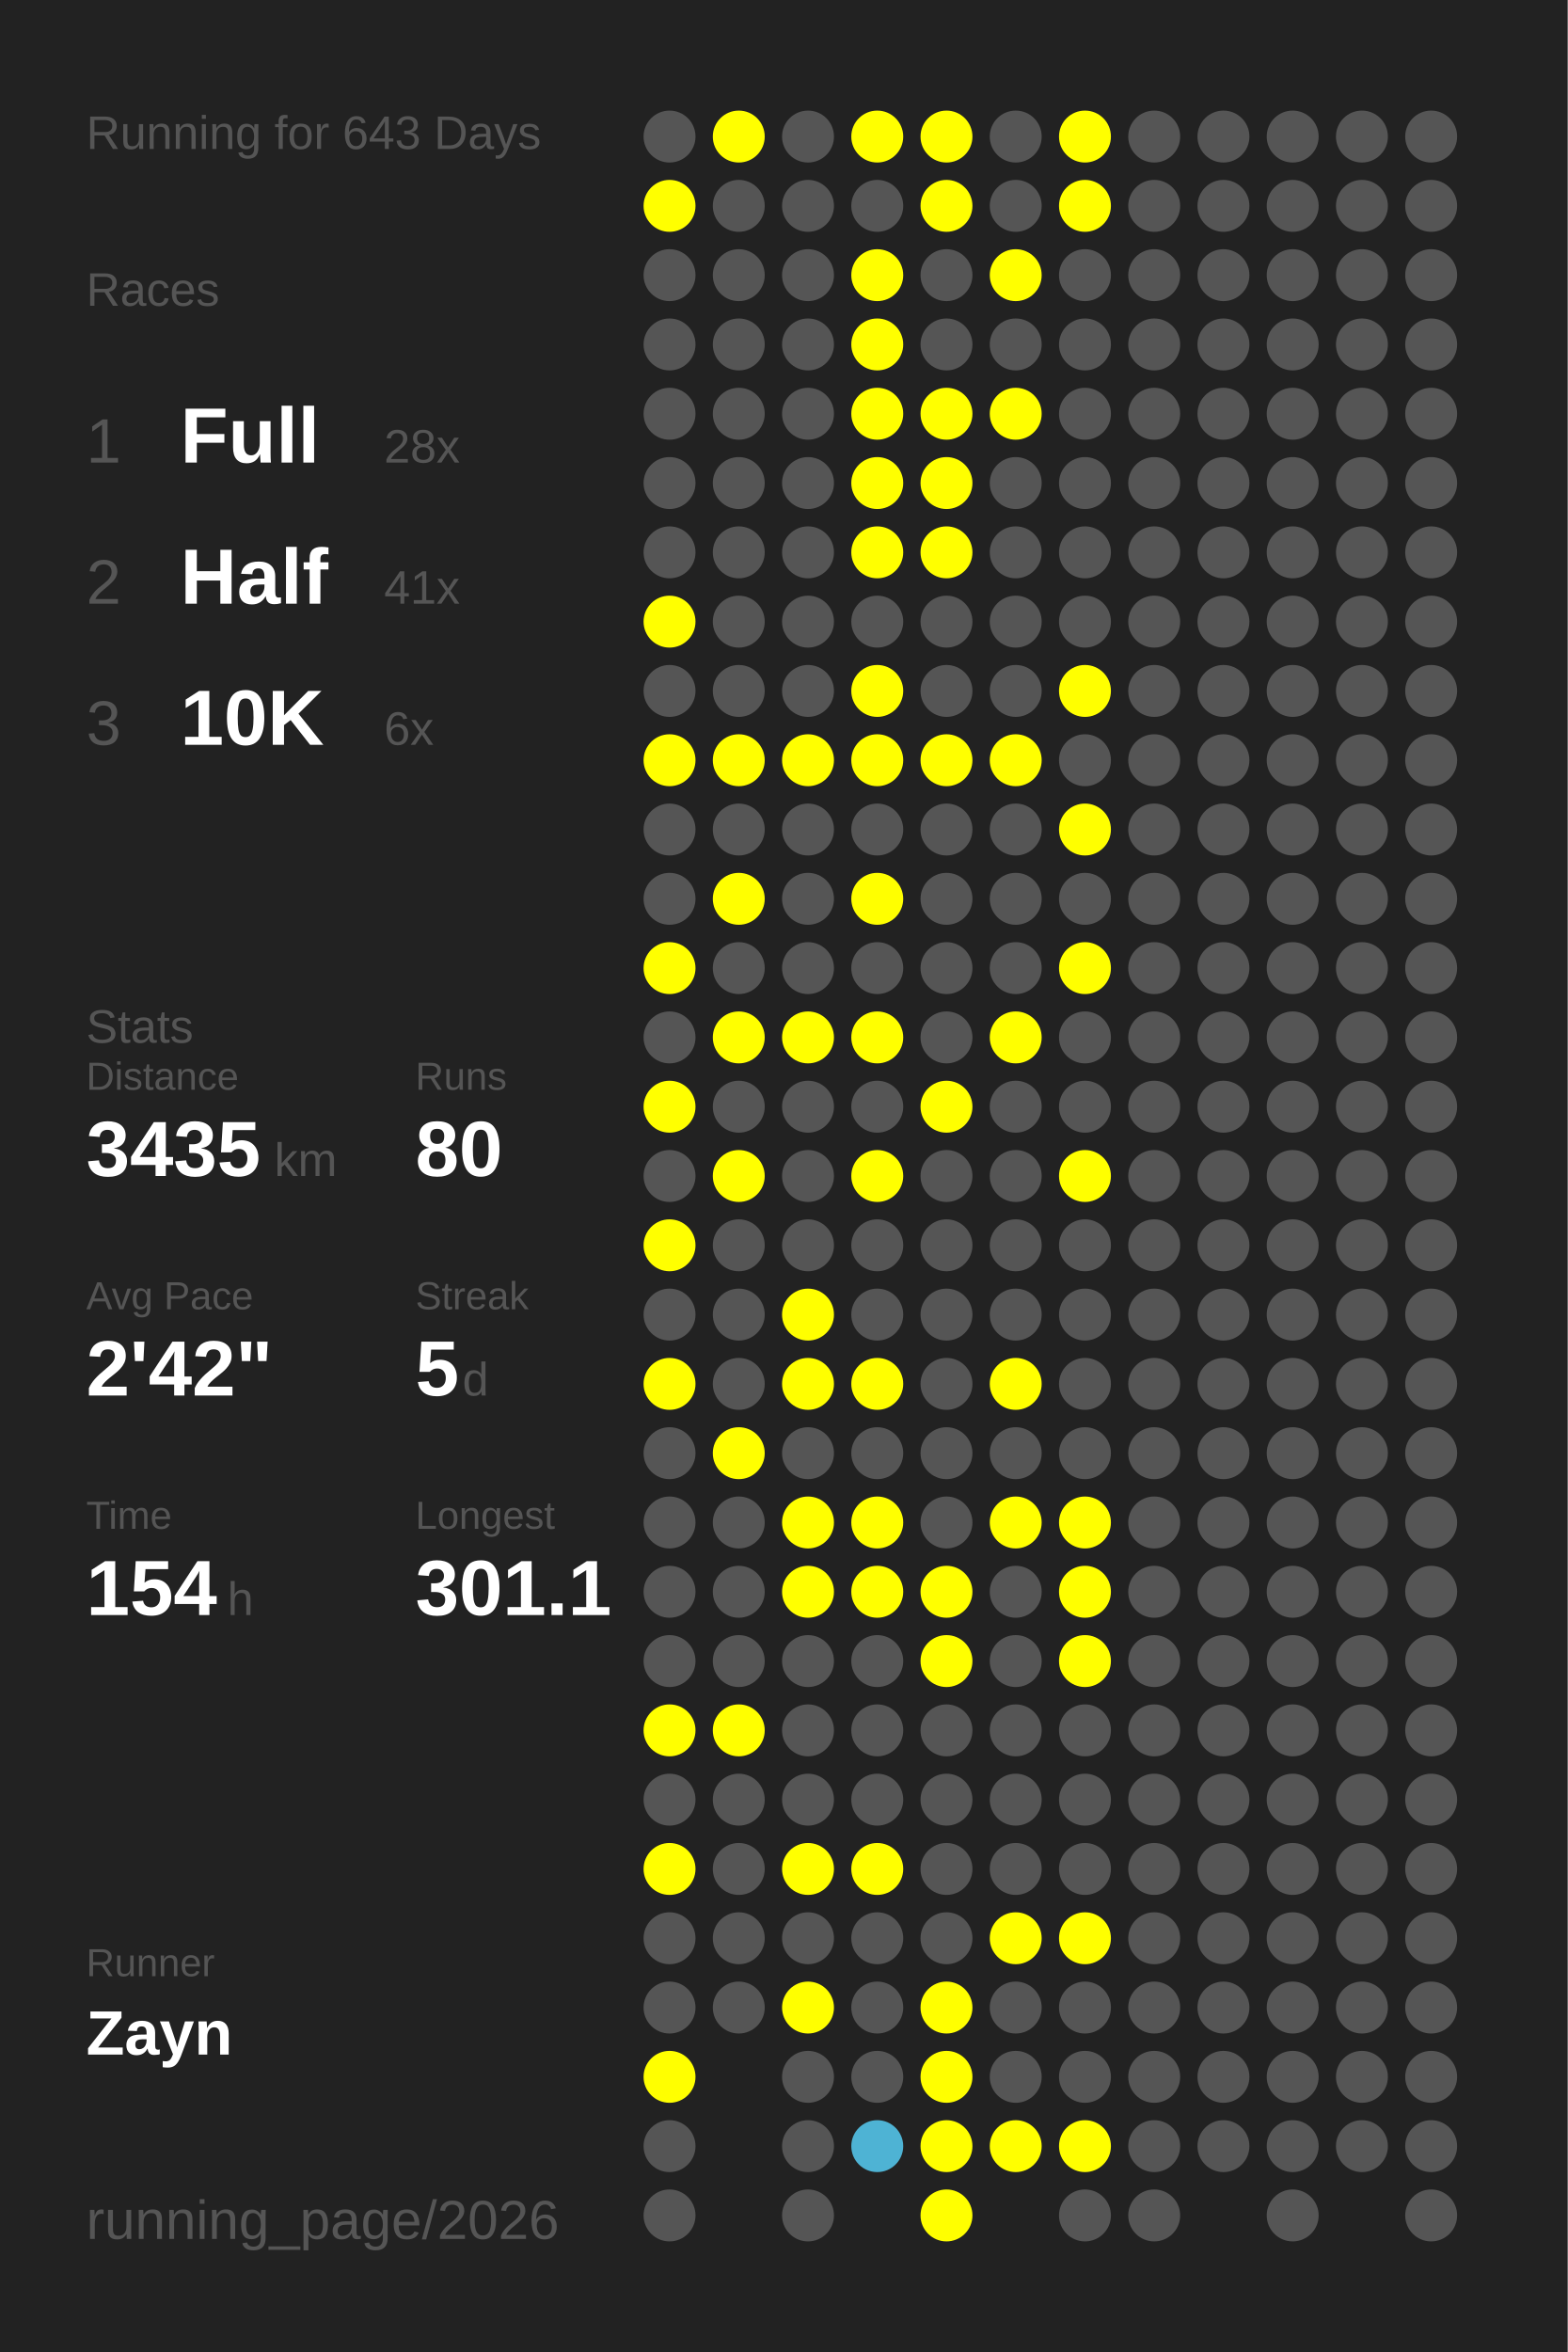
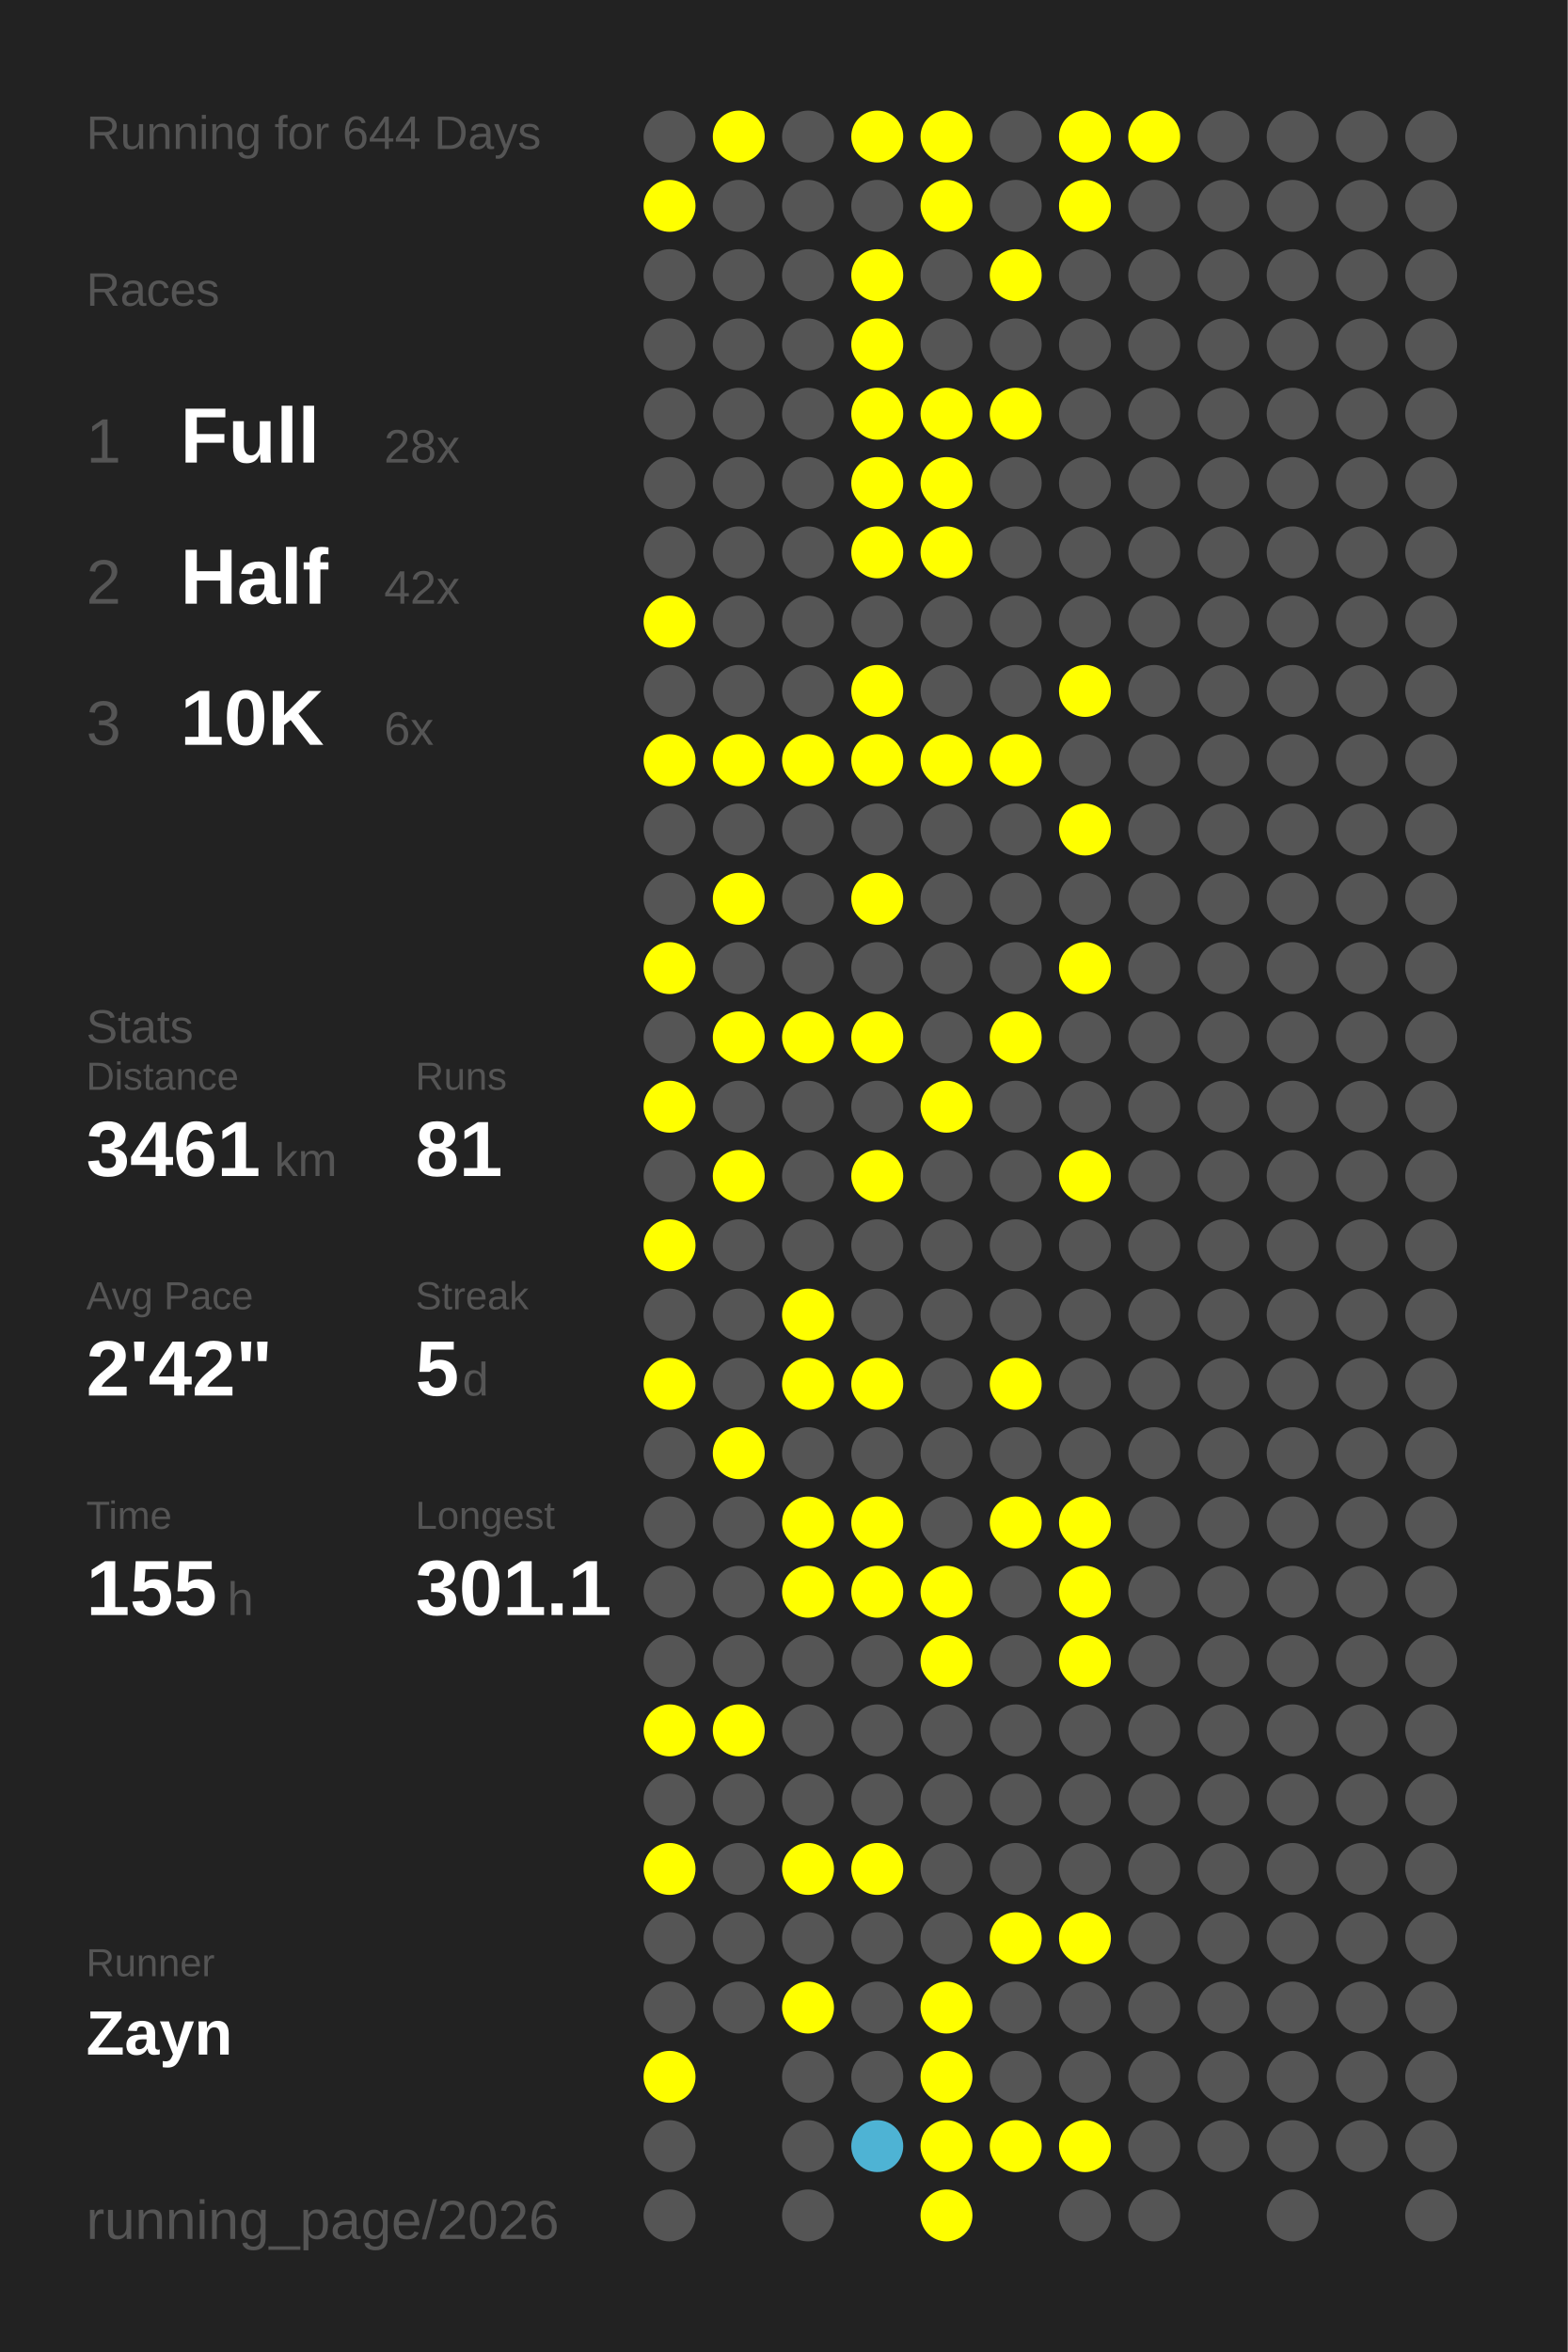
<svg xmlns="http://www.w3.org/2000/svg" baseProfile="full" height="300mm" version="1.1" viewBox="0,0,200,300" width="200mm">
  <defs />
  <rect fill="#222222" height="300" width="200" x="0" y="0" />
-   <text fill="#555555" style="font-size:6px; font-family:Arial;" x="11" y="19">Running for 643 Days</text>
+   <text fill="#555555" style="font-size:6px; font-family:Arial;" x="11" y="19">Running for 644 Days</text>
  <text fill="#555555" style="font-size:6px; font-family:Arial;" x="11" y="39">Races</text>
  <text fill="#555555" style="font-size:8px; font-family:Arial;" x="11" y="59">1</text>
  <text fill="#FFFFFF" style="font-size:10px; font-family:Arial; font-weight:bold;" x="23" y="59">Full</text>
  <text fill="#555555" style="font-size:6px; font-family:Arial;" x="49" y="59">28x</text>
  <text fill="#555555" style="font-size:8px; font-family:Arial;" x="11" y="77">2</text>
  <text fill="#FFFFFF" style="font-size:10px; font-family:Arial; font-weight:bold;" x="23" y="77">Half</text>
-   <text fill="#555555" style="font-size:6px; font-family:Arial;" x="49" y="77">41x</text>
+   <text fill="#555555" style="font-size:6px; font-family:Arial;" x="49" y="77">42x</text>
  <text fill="#555555" style="font-size:8px; font-family:Arial;" x="11" y="95">3</text>
  <text fill="#FFFFFF" style="font-size:10px; font-family:Arial; font-weight:bold;" x="23" y="95">10K</text>
  <text fill="#555555" style="font-size:6px; font-family:Arial;" x="49" y="95">6x</text>
  <text fill="#555555" style="font-size:6px; font-family:Arial;" x="11" y="133">Stats</text>
  <text fill="#555555" style="font-size:5px; font-family:Arial;" x="11" y="139">Distance</text>
-   <text fill="#FFFFFF" style="font-size:10px; font-family:Arial; font-weight:bold;" x="11" y="150">3435</text>
+   <text fill="#FFFFFF" style="font-size:10px; font-family:Arial; font-weight:bold;" x="11" y="150">3461</text>
  <text fill="#555555" style="font-size:6px; font-family:Arial;" x="35" y="150">km</text>
  <text fill="#555555" style="font-size:5px; font-family:Arial;" x="53" y="139">Runs</text>
-   <text fill="#FFFFFF" style="font-size:10px; font-family:Arial; font-weight:bold;" x="53" y="150">80</text>
+   <text fill="#FFFFFF" style="font-size:10px; font-family:Arial; font-weight:bold;" x="53" y="150">81</text>
  <text fill="#555555" style="font-size:5px; font-family:Arial;" x="11" y="167">Avg Pace</text>
  <text fill="#FFFFFF" style="font-size:10px; font-family:Arial; font-weight:bold;" x="11" y="178">2'42"</text>
  <text fill="#555555" style="font-size:5px; font-family:Arial;" x="53" y="167">Streak</text>
  <text fill="#FFFFFF" style="font-size:10px; font-family:Arial; font-weight:bold;" x="53" y="178">5</text>
  <text fill="#555555" style="font-size:6px; font-family:Arial;" x="59" y="178">d</text>
  <text fill="#555555" style="font-size:5px; font-family:Arial;" x="11" y="195">Time</text>
-   <text fill="#FFFFFF" style="font-size:10px; font-family:Arial; font-weight:bold;" x="11" y="206">154</text>
+   <text fill="#FFFFFF" style="font-size:10px; font-family:Arial; font-weight:bold;" x="11" y="206">155</text>
  <text fill="#555555" style="font-size:6px; font-family:Arial;" x="29" y="206">h</text>
  <text fill="#555555" style="font-size:5px; font-family:Arial;" x="53" y="195">Longest</text>
  <text fill="#FFFFFF" style="font-size:10px; font-family:Arial; font-weight:bold;" x="53" y="206">301.1</text>
  <text fill="#555555" style="font-size:5px; font-family:Arial;" x="11" y="252.065">Runner</text>
  <text fill="#FFFFFF" style="font-size:8px; font-family:Arial; font-weight:bold;" x="11" y="262.065">Zayn</text>
  <text fill="#555555" style="font-size:7px; font-family:Arial;" x="11" y="285.581">running_page/2026</text>
  <circle cx="85.417" cy="17.419" fill="#555555" r="3.312" />
  <circle cx="85.417" cy="26.258" fill="#FFFF00" r="3.312" />
  <circle cx="85.417" cy="35.097" fill="#555555" r="3.312" />
  <circle cx="85.417" cy="43.935" fill="#555555" r="3.312" />
  <circle cx="85.417" cy="52.774" fill="#555555" r="3.312" />
  <circle cx="85.417" cy="61.613" fill="#555555" r="3.312" />
  <circle cx="85.417" cy="70.452" fill="#555555" r="3.312" />
  <circle cx="85.417" cy="79.29" fill="#FFFF00" r="3.312" />
  <circle cx="85.417" cy="88.129" fill="#555555" r="3.312" />
  <circle cx="85.417" cy="96.968" fill="#FFFF00" r="3.312" />
  <circle cx="85.417" cy="105.806" fill="#555555" r="3.312" />
  <circle cx="85.417" cy="114.645" fill="#555555" r="3.312" />
  <circle cx="85.417" cy="123.484" fill="#FFFF00" r="3.312" />
  <circle cx="85.417" cy="132.323" fill="#555555" r="3.312" />
  <circle cx="85.417" cy="141.161" fill="#FFFF00" r="3.312" />
  <circle cx="85.417" cy="150" fill="#555555" r="3.312" />
  <circle cx="85.417" cy="158.839" fill="#FFFF00" r="3.312" />
  <circle cx="85.417" cy="167.677" fill="#555555" r="3.312" />
  <circle cx="85.417" cy="176.516" fill="#FFFF00" r="3.312" />
  <circle cx="85.417" cy="185.355" fill="#555555" r="3.312" />
  <circle cx="85.417" cy="194.194" fill="#555555" r="3.312" />
  <circle cx="85.417" cy="203.032" fill="#555555" r="3.312" />
  <circle cx="85.417" cy="211.871" fill="#555555" r="3.312" />
  <circle cx="85.417" cy="220.71" fill="#FFFF00" r="3.312" />
  <circle cx="85.417" cy="229.548" fill="#555555" r="3.312" />
  <circle cx="85.417" cy="238.387" fill="#FFFF00" r="3.312" />
  <circle cx="85.417" cy="247.226" fill="#555555" r="3.312" />
  <circle cx="85.417" cy="256.065" fill="#555555" r="3.312" />
  <circle cx="85.417" cy="264.903" fill="#FFFF00" r="3.312" />
  <circle cx="85.417" cy="273.742" fill="#555555" r="3.312" />
  <circle cx="85.417" cy="282.581" fill="#555555" r="3.312" />
  <circle cx="94.25" cy="17.419" fill="#FFFF00" r="3.312" />
  <circle cx="94.25" cy="26.258" fill="#555555" r="3.312" />
  <circle cx="94.25" cy="35.097" fill="#555555" r="3.312" />
  <circle cx="94.25" cy="43.935" fill="#555555" r="3.312" />
  <circle cx="94.25" cy="52.774" fill="#555555" r="3.312" />
  <circle cx="94.25" cy="61.613" fill="#555555" r="3.312" />
  <circle cx="94.25" cy="70.452" fill="#555555" r="3.312" />
  <circle cx="94.25" cy="79.29" fill="#555555" r="3.312" />
  <circle cx="94.25" cy="88.129" fill="#555555" r="3.312" />
  <circle cx="94.25" cy="96.968" fill="#FFFF00" r="3.312" />
  <circle cx="94.25" cy="105.806" fill="#555555" r="3.312" />
  <circle cx="94.25" cy="114.645" fill="#FFFF00" r="3.312" />
  <circle cx="94.25" cy="123.484" fill="#555555" r="3.312" />
  <circle cx="94.25" cy="132.323" fill="#FFFF00" r="3.312" />
  <circle cx="94.25" cy="141.161" fill="#555555" r="3.312" />
  <circle cx="94.25" cy="150" fill="#FFFF00" r="3.312" />
  <circle cx="94.25" cy="158.839" fill="#555555" r="3.312" />
  <circle cx="94.25" cy="167.677" fill="#555555" r="3.312" />
  <circle cx="94.25" cy="176.516" fill="#555555" r="3.312" />
  <circle cx="94.25" cy="185.355" fill="#FFFF00" r="3.312" />
  <circle cx="94.25" cy="194.194" fill="#555555" r="3.312" />
  <circle cx="94.25" cy="203.032" fill="#555555" r="3.312" />
  <circle cx="94.25" cy="211.871" fill="#555555" r="3.312" />
  <circle cx="94.25" cy="220.71" fill="#FFFF00" r="3.312" />
  <circle cx="94.25" cy="229.548" fill="#555555" r="3.312" />
  <circle cx="94.25" cy="238.387" fill="#555555" r="3.312" />
  <circle cx="94.25" cy="247.226" fill="#555555" r="3.312" />
  <circle cx="94.25" cy="256.065" fill="#555555" r="3.312" />
  <circle cx="103.083" cy="17.419" fill="#555555" r="3.312" />
  <circle cx="103.083" cy="26.258" fill="#555555" r="3.312" />
  <circle cx="103.083" cy="35.097" fill="#555555" r="3.312" />
  <circle cx="103.083" cy="43.935" fill="#555555" r="3.312" />
  <circle cx="103.083" cy="52.774" fill="#555555" r="3.312" />
  <circle cx="103.083" cy="61.613" fill="#555555" r="3.312" />
  <circle cx="103.083" cy="70.452" fill="#555555" r="3.312" />
  <circle cx="103.083" cy="79.29" fill="#555555" r="3.312" />
  <circle cx="103.083" cy="88.129" fill="#555555" r="3.312" />
  <circle cx="103.083" cy="96.968" fill="#FFFF00" r="3.312" />
  <circle cx="103.083" cy="105.806" fill="#555555" r="3.312" />
  <circle cx="103.083" cy="114.645" fill="#555555" r="3.312" />
  <circle cx="103.083" cy="123.484" fill="#555555" r="3.312" />
  <circle cx="103.083" cy="132.323" fill="#FFFF00" r="3.312" />
  <circle cx="103.083" cy="141.161" fill="#555555" r="3.312" />
  <circle cx="103.083" cy="150" fill="#555555" r="3.312" />
  <circle cx="103.083" cy="158.839" fill="#555555" r="3.312" />
  <circle cx="103.083" cy="167.677" fill="#FFFF00" r="3.312" />
  <circle cx="103.083" cy="176.516" fill="#FFFF00" r="3.312" />
  <circle cx="103.083" cy="185.355" fill="#555555" r="3.312" />
  <circle cx="103.083" cy="194.194" fill="#FFFF00" r="3.312" />
  <circle cx="103.083" cy="203.032" fill="#FFFF00" r="3.312" />
  <circle cx="103.083" cy="211.871" fill="#555555" r="3.312" />
  <circle cx="103.083" cy="220.71" fill="#555555" r="3.312" />
  <circle cx="103.083" cy="229.548" fill="#555555" r="3.312" />
  <circle cx="103.083" cy="238.387" fill="#FFFF00" r="3.312" />
  <circle cx="103.083" cy="247.226" fill="#555555" r="3.312" />
  <circle cx="103.083" cy="256.065" fill="#FFFF00" r="3.312" />
  <circle cx="103.083" cy="264.903" fill="#555555" r="3.312" />
  <circle cx="103.083" cy="273.742" fill="#555555" r="3.312" />
  <circle cx="103.083" cy="282.581" fill="#555555" r="3.312" />
  <circle cx="111.917" cy="17.419" fill="#FFFF00" r="3.312" />
  <circle cx="111.917" cy="26.258" fill="#555555" r="3.312" />
  <circle cx="111.917" cy="35.097" fill="#FFFF00" r="3.312" />
  <circle cx="111.917" cy="43.935" fill="#FFFF00" r="3.312" />
  <circle cx="111.917" cy="52.774" fill="#FFFF00" r="3.312" />
  <circle cx="111.917" cy="61.613" fill="#FFFF00" r="3.312" />
  <circle cx="111.917" cy="70.452" fill="#FFFF00" r="3.312" />
  <circle cx="111.917" cy="79.29" fill="#555555" r="3.312" />
  <circle cx="111.917" cy="88.129" fill="#FFFF00" r="3.312" />
  <circle cx="111.917" cy="96.968" fill="#FFFF00" r="3.312" />
  <circle cx="111.917" cy="105.806" fill="#555555" r="3.312" />
  <circle cx="111.917" cy="114.645" fill="#FFFF00" r="3.312" />
  <circle cx="111.917" cy="123.484" fill="#555555" r="3.312" />
  <circle cx="111.917" cy="132.323" fill="#FFFF00" r="3.312" />
  <circle cx="111.917" cy="141.161" fill="#555555" r="3.312" />
  <circle cx="111.917" cy="150" fill="#FFFF00" r="3.312" />
  <circle cx="111.917" cy="158.839" fill="#555555" r="3.312" />
  <circle cx="111.917" cy="167.677" fill="#555555" r="3.312" />
  <circle cx="111.917" cy="176.516" fill="#FFFF00" r="3.312" />
  <circle cx="111.917" cy="185.355" fill="#555555" r="3.312" />
  <circle cx="111.917" cy="194.194" fill="#FFFF00" r="3.312" />
  <circle cx="111.917" cy="203.032" fill="#FFFF00" r="3.312" />
  <circle cx="111.917" cy="211.871" fill="#555555" r="3.312" />
  <circle cx="111.917" cy="220.71" fill="#555555" r="3.312" />
  <circle cx="111.917" cy="229.548" fill="#555555" r="3.312" />
  <circle cx="111.917" cy="238.387" fill="#FFFF00" r="3.312" />
  <circle cx="111.917" cy="247.226" fill="#555555" r="3.312" />
  <circle cx="111.917" cy="256.065" fill="#555555" r="3.312" />
  <circle cx="111.917" cy="264.903" fill="#555555" r="3.312" />
  <circle cx="111.917" cy="273.742" fill="#4eb3d4" r="3.312" />
  <circle cx="120.75" cy="17.419" fill="#FFFF00" r="3.312" />
  <circle cx="120.75" cy="26.258" fill="#FFFF00" r="3.312" />
  <circle cx="120.75" cy="35.097" fill="#555555" r="3.312" />
  <circle cx="120.75" cy="43.935" fill="#555555" r="3.312" />
  <circle cx="120.75" cy="52.774" fill="#FFFF00" r="3.312" />
  <circle cx="120.75" cy="61.613" fill="#FFFF00" r="3.312" />
  <circle cx="120.75" cy="70.452" fill="#FFFF00" r="3.312" />
  <circle cx="120.75" cy="79.29" fill="#555555" r="3.312" />
  <circle cx="120.75" cy="88.129" fill="#555555" r="3.312" />
  <circle cx="120.75" cy="96.968" fill="#FFFF00" r="3.312" />
  <circle cx="120.75" cy="105.806" fill="#555555" r="3.312" />
  <circle cx="120.75" cy="114.645" fill="#555555" r="3.312" />
  <circle cx="120.75" cy="123.484" fill="#555555" r="3.312" />
  <circle cx="120.75" cy="132.323" fill="#555555" r="3.312" />
  <circle cx="120.75" cy="141.161" fill="#FFFF00" r="3.312" />
  <circle cx="120.75" cy="150" fill="#555555" r="3.312" />
  <circle cx="120.75" cy="158.839" fill="#555555" r="3.312" />
  <circle cx="120.75" cy="167.677" fill="#555555" r="3.312" />
  <circle cx="120.75" cy="176.516" fill="#555555" r="3.312" />
  <circle cx="120.75" cy="185.355" fill="#555555" r="3.312" />
  <circle cx="120.75" cy="194.194" fill="#555555" r="3.312" />
  <circle cx="120.75" cy="203.032" fill="#FFFF00" r="3.312" />
  <circle cx="120.75" cy="211.871" fill="#FFFF00" r="3.312" />
  <circle cx="120.75" cy="220.71" fill="#555555" r="3.312" />
  <circle cx="120.75" cy="229.548" fill="#555555" r="3.312" />
  <circle cx="120.75" cy="238.387" fill="#555555" r="3.312" />
  <circle cx="120.75" cy="247.226" fill="#555555" r="3.312" />
  <circle cx="120.75" cy="256.065" fill="#FFFF00" r="3.312" />
  <circle cx="120.75" cy="264.903" fill="#FFFF00" r="3.312" />
  <circle cx="120.75" cy="273.742" fill="#FFFF00" r="3.312" />
  <circle cx="120.75" cy="282.581" fill="#FFFF00" r="3.312" />
  <circle cx="129.583" cy="17.419" fill="#555555" r="3.312" />
  <circle cx="129.583" cy="26.258" fill="#555555" r="3.312" />
  <circle cx="129.583" cy="35.097" fill="#FFFF00" r="3.312" />
  <circle cx="129.583" cy="43.935" fill="#555555" r="3.312" />
  <circle cx="129.583" cy="52.774" fill="#FFFF00" r="3.312" />
  <circle cx="129.583" cy="61.613" fill="#555555" r="3.312" />
  <circle cx="129.583" cy="70.452" fill="#555555" r="3.312" />
  <circle cx="129.583" cy="79.29" fill="#555555" r="3.312" />
  <circle cx="129.583" cy="88.129" fill="#555555" r="3.312" />
  <circle cx="129.583" cy="96.968" fill="#FFFF00" r="3.312" />
  <circle cx="129.583" cy="105.806" fill="#555555" r="3.312" />
  <circle cx="129.583" cy="114.645" fill="#555555" r="3.312" />
  <circle cx="129.583" cy="123.484" fill="#555555" r="3.312" />
  <circle cx="129.583" cy="132.323" fill="#FFFF00" r="3.312" />
  <circle cx="129.583" cy="141.161" fill="#555555" r="3.312" />
  <circle cx="129.583" cy="150" fill="#555555" r="3.312" />
  <circle cx="129.583" cy="158.839" fill="#555555" r="3.312" />
  <circle cx="129.583" cy="167.677" fill="#555555" r="3.312" />
  <circle cx="129.583" cy="176.516" fill="#FFFF00" r="3.312" />
  <circle cx="129.583" cy="185.355" fill="#555555" r="3.312" />
  <circle cx="129.583" cy="194.194" fill="#FFFF00" r="3.312" />
  <circle cx="129.583" cy="203.032" fill="#555555" r="3.312" />
  <circle cx="129.583" cy="211.871" fill="#555555" r="3.312" />
  <circle cx="129.583" cy="220.71" fill="#555555" r="3.312" />
  <circle cx="129.583" cy="229.548" fill="#555555" r="3.312" />
  <circle cx="129.583" cy="238.387" fill="#555555" r="3.312" />
  <circle cx="129.583" cy="247.226" fill="#FFFF00" r="3.312" />
  <circle cx="129.583" cy="256.065" fill="#555555" r="3.312" />
  <circle cx="129.583" cy="264.903" fill="#555555" r="3.312" />
  <circle cx="129.583" cy="273.742" fill="#FFFF00" r="3.312" />
  <circle cx="138.417" cy="17.419" fill="#FFFF00" r="3.312" />
  <circle cx="138.417" cy="26.258" fill="#FFFF00" r="3.312" />
  <circle cx="138.417" cy="35.097" fill="#555555" r="3.312" />
  <circle cx="138.417" cy="43.935" fill="#555555" r="3.312" />
  <circle cx="138.417" cy="52.774" fill="#555555" r="3.312" />
  <circle cx="138.417" cy="61.613" fill="#555555" r="3.312" />
  <circle cx="138.417" cy="70.452" fill="#555555" r="3.312" />
  <circle cx="138.417" cy="79.29" fill="#555555" r="3.312" />
  <circle cx="138.417" cy="88.129" fill="#FFFF00" r="3.312" />
  <circle cx="138.417" cy="96.968" fill="#555555" r="3.312" />
  <circle cx="138.417" cy="105.806" fill="#FFFF00" r="3.312" />
  <circle cx="138.417" cy="114.645" fill="#555555" r="3.312" />
  <circle cx="138.417" cy="123.484" fill="#FFFF00" r="3.312" />
  <circle cx="138.417" cy="132.323" fill="#555555" r="3.312" />
  <circle cx="138.417" cy="141.161" fill="#555555" r="3.312" />
  <circle cx="138.417" cy="150" fill="#FFFF00" r="3.312" />
  <circle cx="138.417" cy="158.839" fill="#555555" r="3.312" />
  <circle cx="138.417" cy="167.677" fill="#555555" r="3.312" />
  <circle cx="138.417" cy="176.516" fill="#555555" r="3.312" />
  <circle cx="138.417" cy="185.355" fill="#555555" r="3.312" />
  <circle cx="138.417" cy="194.194" fill="#FFFF00" r="3.312" />
  <circle cx="138.417" cy="203.032" fill="#FFFF00" r="3.312" />
  <circle cx="138.417" cy="211.871" fill="#FFFF00" r="3.312" />
  <circle cx="138.417" cy="220.71" fill="#555555" r="3.312" />
  <circle cx="138.417" cy="229.548" fill="#555555" r="3.312" />
  <circle cx="138.417" cy="238.387" fill="#555555" r="3.312" />
  <circle cx="138.417" cy="247.226" fill="#FFFF00" r="3.312" />
  <circle cx="138.417" cy="256.065" fill="#555555" r="3.312" />
  <circle cx="138.417" cy="264.903" fill="#555555" r="3.312" />
  <circle cx="138.417" cy="273.742" fill="#FFFF00" r="3.312" />
  <circle cx="138.417" cy="282.581" fill="#555555" r="3.312" />
-   <circle cx="147.25" cy="17.419" fill="#555555" r="3.312" />
+   <circle cx="147.25" cy="17.419" fill="#FFFF00" r="3.312" />
  <circle cx="147.25" cy="26.258" fill="#555555" r="3.312" />
  <circle cx="147.25" cy="35.097" fill="#555555" r="3.312" />
  <circle cx="147.25" cy="43.935" fill="#555555" r="3.312" />
  <circle cx="147.25" cy="52.774" fill="#555555" r="3.312" />
  <circle cx="147.25" cy="61.613" fill="#555555" r="3.312" />
  <circle cx="147.25" cy="70.452" fill="#555555" r="3.312" />
  <circle cx="147.25" cy="79.29" fill="#555555" r="3.312" />
  <circle cx="147.25" cy="88.129" fill="#555555" r="3.312" />
  <circle cx="147.25" cy="96.968" fill="#555555" r="3.312" />
  <circle cx="147.25" cy="105.806" fill="#555555" r="3.312" />
  <circle cx="147.25" cy="114.645" fill="#555555" r="3.312" />
  <circle cx="147.25" cy="123.484" fill="#555555" r="3.312" />
  <circle cx="147.25" cy="132.323" fill="#555555" r="3.312" />
  <circle cx="147.25" cy="141.161" fill="#555555" r="3.312" />
  <circle cx="147.25" cy="150" fill="#555555" r="3.312" />
  <circle cx="147.25" cy="158.839" fill="#555555" r="3.312" />
  <circle cx="147.25" cy="167.677" fill="#555555" r="3.312" />
  <circle cx="147.25" cy="176.516" fill="#555555" r="3.312" />
  <circle cx="147.25" cy="185.355" fill="#555555" r="3.312" />
  <circle cx="147.25" cy="194.194" fill="#555555" r="3.312" />
  <circle cx="147.25" cy="203.032" fill="#555555" r="3.312" />
  <circle cx="147.25" cy="211.871" fill="#555555" r="3.312" />
  <circle cx="147.25" cy="220.71" fill="#555555" r="3.312" />
  <circle cx="147.25" cy="229.548" fill="#555555" r="3.312" />
  <circle cx="147.25" cy="238.387" fill="#555555" r="3.312" />
  <circle cx="147.25" cy="247.226" fill="#555555" r="3.312" />
  <circle cx="147.25" cy="256.065" fill="#555555" r="3.312" />
  <circle cx="147.25" cy="264.903" fill="#555555" r="3.312" />
  <circle cx="147.25" cy="273.742" fill="#555555" r="3.312" />
  <circle cx="147.25" cy="282.581" fill="#555555" r="3.312" />
  <circle cx="156.083" cy="17.419" fill="#555555" r="3.312" />
  <circle cx="156.083" cy="26.258" fill="#555555" r="3.312" />
  <circle cx="156.083" cy="35.097" fill="#555555" r="3.312" />
  <circle cx="156.083" cy="43.935" fill="#555555" r="3.312" />
  <circle cx="156.083" cy="52.774" fill="#555555" r="3.312" />
  <circle cx="156.083" cy="61.613" fill="#555555" r="3.312" />
  <circle cx="156.083" cy="70.452" fill="#555555" r="3.312" />
  <circle cx="156.083" cy="79.29" fill="#555555" r="3.312" />
  <circle cx="156.083" cy="88.129" fill="#555555" r="3.312" />
  <circle cx="156.083" cy="96.968" fill="#555555" r="3.312" />
  <circle cx="156.083" cy="105.806" fill="#555555" r="3.312" />
  <circle cx="156.083" cy="114.645" fill="#555555" r="3.312" />
  <circle cx="156.083" cy="123.484" fill="#555555" r="3.312" />
  <circle cx="156.083" cy="132.323" fill="#555555" r="3.312" />
  <circle cx="156.083" cy="141.161" fill="#555555" r="3.312" />
  <circle cx="156.083" cy="150" fill="#555555" r="3.312" />
  <circle cx="156.083" cy="158.839" fill="#555555" r="3.312" />
  <circle cx="156.083" cy="167.677" fill="#555555" r="3.312" />
  <circle cx="156.083" cy="176.516" fill="#555555" r="3.312" />
  <circle cx="156.083" cy="185.355" fill="#555555" r="3.312" />
  <circle cx="156.083" cy="194.194" fill="#555555" r="3.312" />
  <circle cx="156.083" cy="203.032" fill="#555555" r="3.312" />
  <circle cx="156.083" cy="211.871" fill="#555555" r="3.312" />
  <circle cx="156.083" cy="220.71" fill="#555555" r="3.312" />
  <circle cx="156.083" cy="229.548" fill="#555555" r="3.312" />
  <circle cx="156.083" cy="238.387" fill="#555555" r="3.312" />
  <circle cx="156.083" cy="247.226" fill="#555555" r="3.312" />
  <circle cx="156.083" cy="256.065" fill="#555555" r="3.312" />
  <circle cx="156.083" cy="264.903" fill="#555555" r="3.312" />
  <circle cx="156.083" cy="273.742" fill="#555555" r="3.312" />
  <circle cx="164.917" cy="17.419" fill="#555555" r="3.312" />
  <circle cx="164.917" cy="26.258" fill="#555555" r="3.312" />
  <circle cx="164.917" cy="35.097" fill="#555555" r="3.312" />
  <circle cx="164.917" cy="43.935" fill="#555555" r="3.312" />
  <circle cx="164.917" cy="52.774" fill="#555555" r="3.312" />
  <circle cx="164.917" cy="61.613" fill="#555555" r="3.312" />
  <circle cx="164.917" cy="70.452" fill="#555555" r="3.312" />
  <circle cx="164.917" cy="79.29" fill="#555555" r="3.312" />
  <circle cx="164.917" cy="88.129" fill="#555555" r="3.312" />
  <circle cx="164.917" cy="96.968" fill="#555555" r="3.312" />
  <circle cx="164.917" cy="105.806" fill="#555555" r="3.312" />
  <circle cx="164.917" cy="114.645" fill="#555555" r="3.312" />
  <circle cx="164.917" cy="123.484" fill="#555555" r="3.312" />
  <circle cx="164.917" cy="132.323" fill="#555555" r="3.312" />
  <circle cx="164.917" cy="141.161" fill="#555555" r="3.312" />
  <circle cx="164.917" cy="150" fill="#555555" r="3.312" />
  <circle cx="164.917" cy="158.839" fill="#555555" r="3.312" />
  <circle cx="164.917" cy="167.677" fill="#555555" r="3.312" />
  <circle cx="164.917" cy="176.516" fill="#555555" r="3.312" />
  <circle cx="164.917" cy="185.355" fill="#555555" r="3.312" />
  <circle cx="164.917" cy="194.194" fill="#555555" r="3.312" />
  <circle cx="164.917" cy="203.032" fill="#555555" r="3.312" />
  <circle cx="164.917" cy="211.871" fill="#555555" r="3.312" />
  <circle cx="164.917" cy="220.71" fill="#555555" r="3.312" />
  <circle cx="164.917" cy="229.548" fill="#555555" r="3.312" />
  <circle cx="164.917" cy="238.387" fill="#555555" r="3.312" />
  <circle cx="164.917" cy="247.226" fill="#555555" r="3.312" />
  <circle cx="164.917" cy="256.065" fill="#555555" r="3.312" />
  <circle cx="164.917" cy="264.903" fill="#555555" r="3.312" />
  <circle cx="164.917" cy="273.742" fill="#555555" r="3.312" />
  <circle cx="164.917" cy="282.581" fill="#555555" r="3.312" />
  <circle cx="173.75" cy="17.419" fill="#555555" r="3.312" />
  <circle cx="173.75" cy="26.258" fill="#555555" r="3.312" />
  <circle cx="173.75" cy="35.097" fill="#555555" r="3.312" />
  <circle cx="173.75" cy="43.935" fill="#555555" r="3.312" />
  <circle cx="173.75" cy="52.774" fill="#555555" r="3.312" />
  <circle cx="173.75" cy="61.613" fill="#555555" r="3.312" />
  <circle cx="173.75" cy="70.452" fill="#555555" r="3.312" />
  <circle cx="173.75" cy="79.29" fill="#555555" r="3.312" />
  <circle cx="173.75" cy="88.129" fill="#555555" r="3.312" />
  <circle cx="173.75" cy="96.968" fill="#555555" r="3.312" />
  <circle cx="173.75" cy="105.806" fill="#555555" r="3.312" />
  <circle cx="173.75" cy="114.645" fill="#555555" r="3.312" />
  <circle cx="173.75" cy="123.484" fill="#555555" r="3.312" />
  <circle cx="173.75" cy="132.323" fill="#555555" r="3.312" />
  <circle cx="173.75" cy="141.161" fill="#555555" r="3.312" />
  <circle cx="173.75" cy="150" fill="#555555" r="3.312" />
  <circle cx="173.75" cy="158.839" fill="#555555" r="3.312" />
  <circle cx="173.75" cy="167.677" fill="#555555" r="3.312" />
  <circle cx="173.75" cy="176.516" fill="#555555" r="3.312" />
  <circle cx="173.75" cy="185.355" fill="#555555" r="3.312" />
  <circle cx="173.75" cy="194.194" fill="#555555" r="3.312" />
  <circle cx="173.75" cy="203.032" fill="#555555" r="3.312" />
  <circle cx="173.75" cy="211.871" fill="#555555" r="3.312" />
  <circle cx="173.75" cy="220.71" fill="#555555" r="3.312" />
  <circle cx="173.75" cy="229.548" fill="#555555" r="3.312" />
  <circle cx="173.75" cy="238.387" fill="#555555" r="3.312" />
  <circle cx="173.75" cy="247.226" fill="#555555" r="3.312" />
  <circle cx="173.75" cy="256.065" fill="#555555" r="3.312" />
  <circle cx="173.75" cy="264.903" fill="#555555" r="3.312" />
  <circle cx="173.75" cy="273.742" fill="#555555" r="3.312" />
  <circle cx="182.583" cy="17.419" fill="#555555" r="3.312" />
  <circle cx="182.583" cy="26.258" fill="#555555" r="3.312" />
  <circle cx="182.583" cy="35.097" fill="#555555" r="3.312" />
  <circle cx="182.583" cy="43.935" fill="#555555" r="3.312" />
  <circle cx="182.583" cy="52.774" fill="#555555" r="3.312" />
  <circle cx="182.583" cy="61.613" fill="#555555" r="3.312" />
  <circle cx="182.583" cy="70.452" fill="#555555" r="3.312" />
  <circle cx="182.583" cy="79.29" fill="#555555" r="3.312" />
  <circle cx="182.583" cy="88.129" fill="#555555" r="3.312" />
  <circle cx="182.583" cy="96.968" fill="#555555" r="3.312" />
  <circle cx="182.583" cy="105.806" fill="#555555" r="3.312" />
  <circle cx="182.583" cy="114.645" fill="#555555" r="3.312" />
  <circle cx="182.583" cy="123.484" fill="#555555" r="3.312" />
  <circle cx="182.583" cy="132.323" fill="#555555" r="3.312" />
  <circle cx="182.583" cy="141.161" fill="#555555" r="3.312" />
  <circle cx="182.583" cy="150" fill="#555555" r="3.312" />
  <circle cx="182.583" cy="158.839" fill="#555555" r="3.312" />
  <circle cx="182.583" cy="167.677" fill="#555555" r="3.312" />
  <circle cx="182.583" cy="176.516" fill="#555555" r="3.312" />
  <circle cx="182.583" cy="185.355" fill="#555555" r="3.312" />
  <circle cx="182.583" cy="194.194" fill="#555555" r="3.312" />
  <circle cx="182.583" cy="203.032" fill="#555555" r="3.312" />
  <circle cx="182.583" cy="211.871" fill="#555555" r="3.312" />
  <circle cx="182.583" cy="220.71" fill="#555555" r="3.312" />
  <circle cx="182.583" cy="229.548" fill="#555555" r="3.312" />
  <circle cx="182.583" cy="238.387" fill="#555555" r="3.312" />
  <circle cx="182.583" cy="247.226" fill="#555555" r="3.312" />
  <circle cx="182.583" cy="256.065" fill="#555555" r="3.312" />
  <circle cx="182.583" cy="264.903" fill="#555555" r="3.312" />
  <circle cx="182.583" cy="273.742" fill="#555555" r="3.312" />
  <circle cx="182.583" cy="282.581" fill="#555555" r="3.312" />
</svg>
